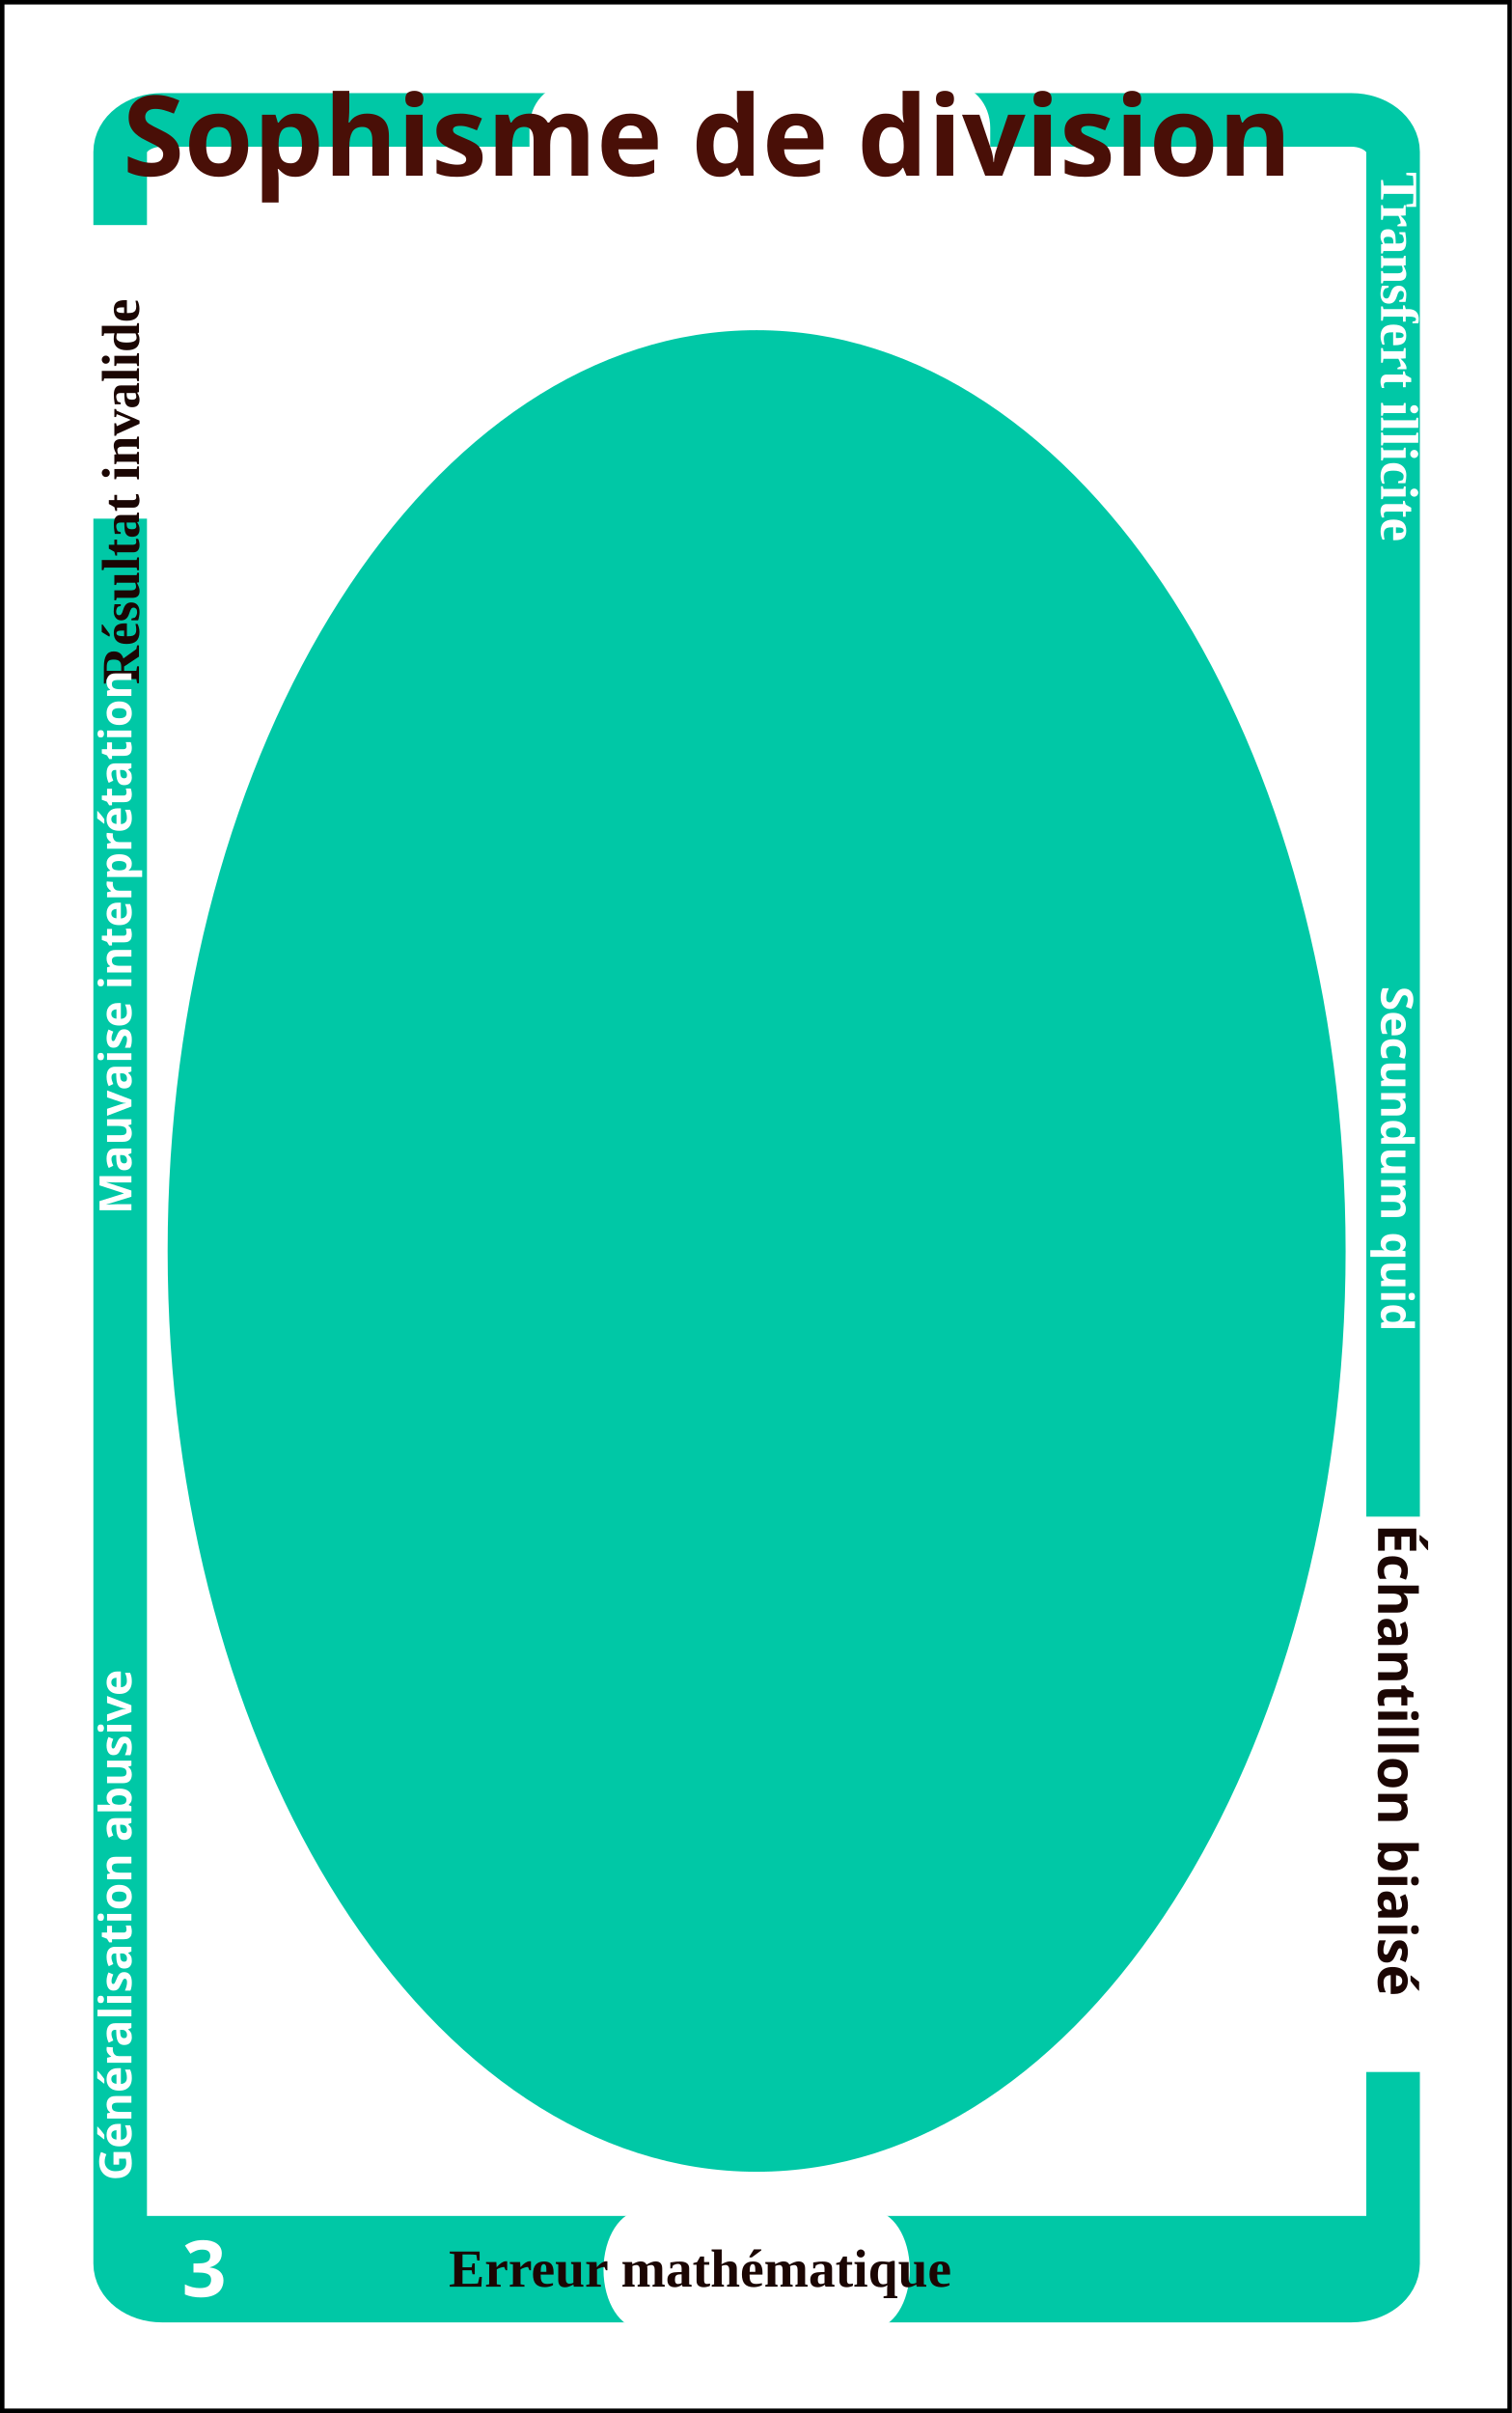
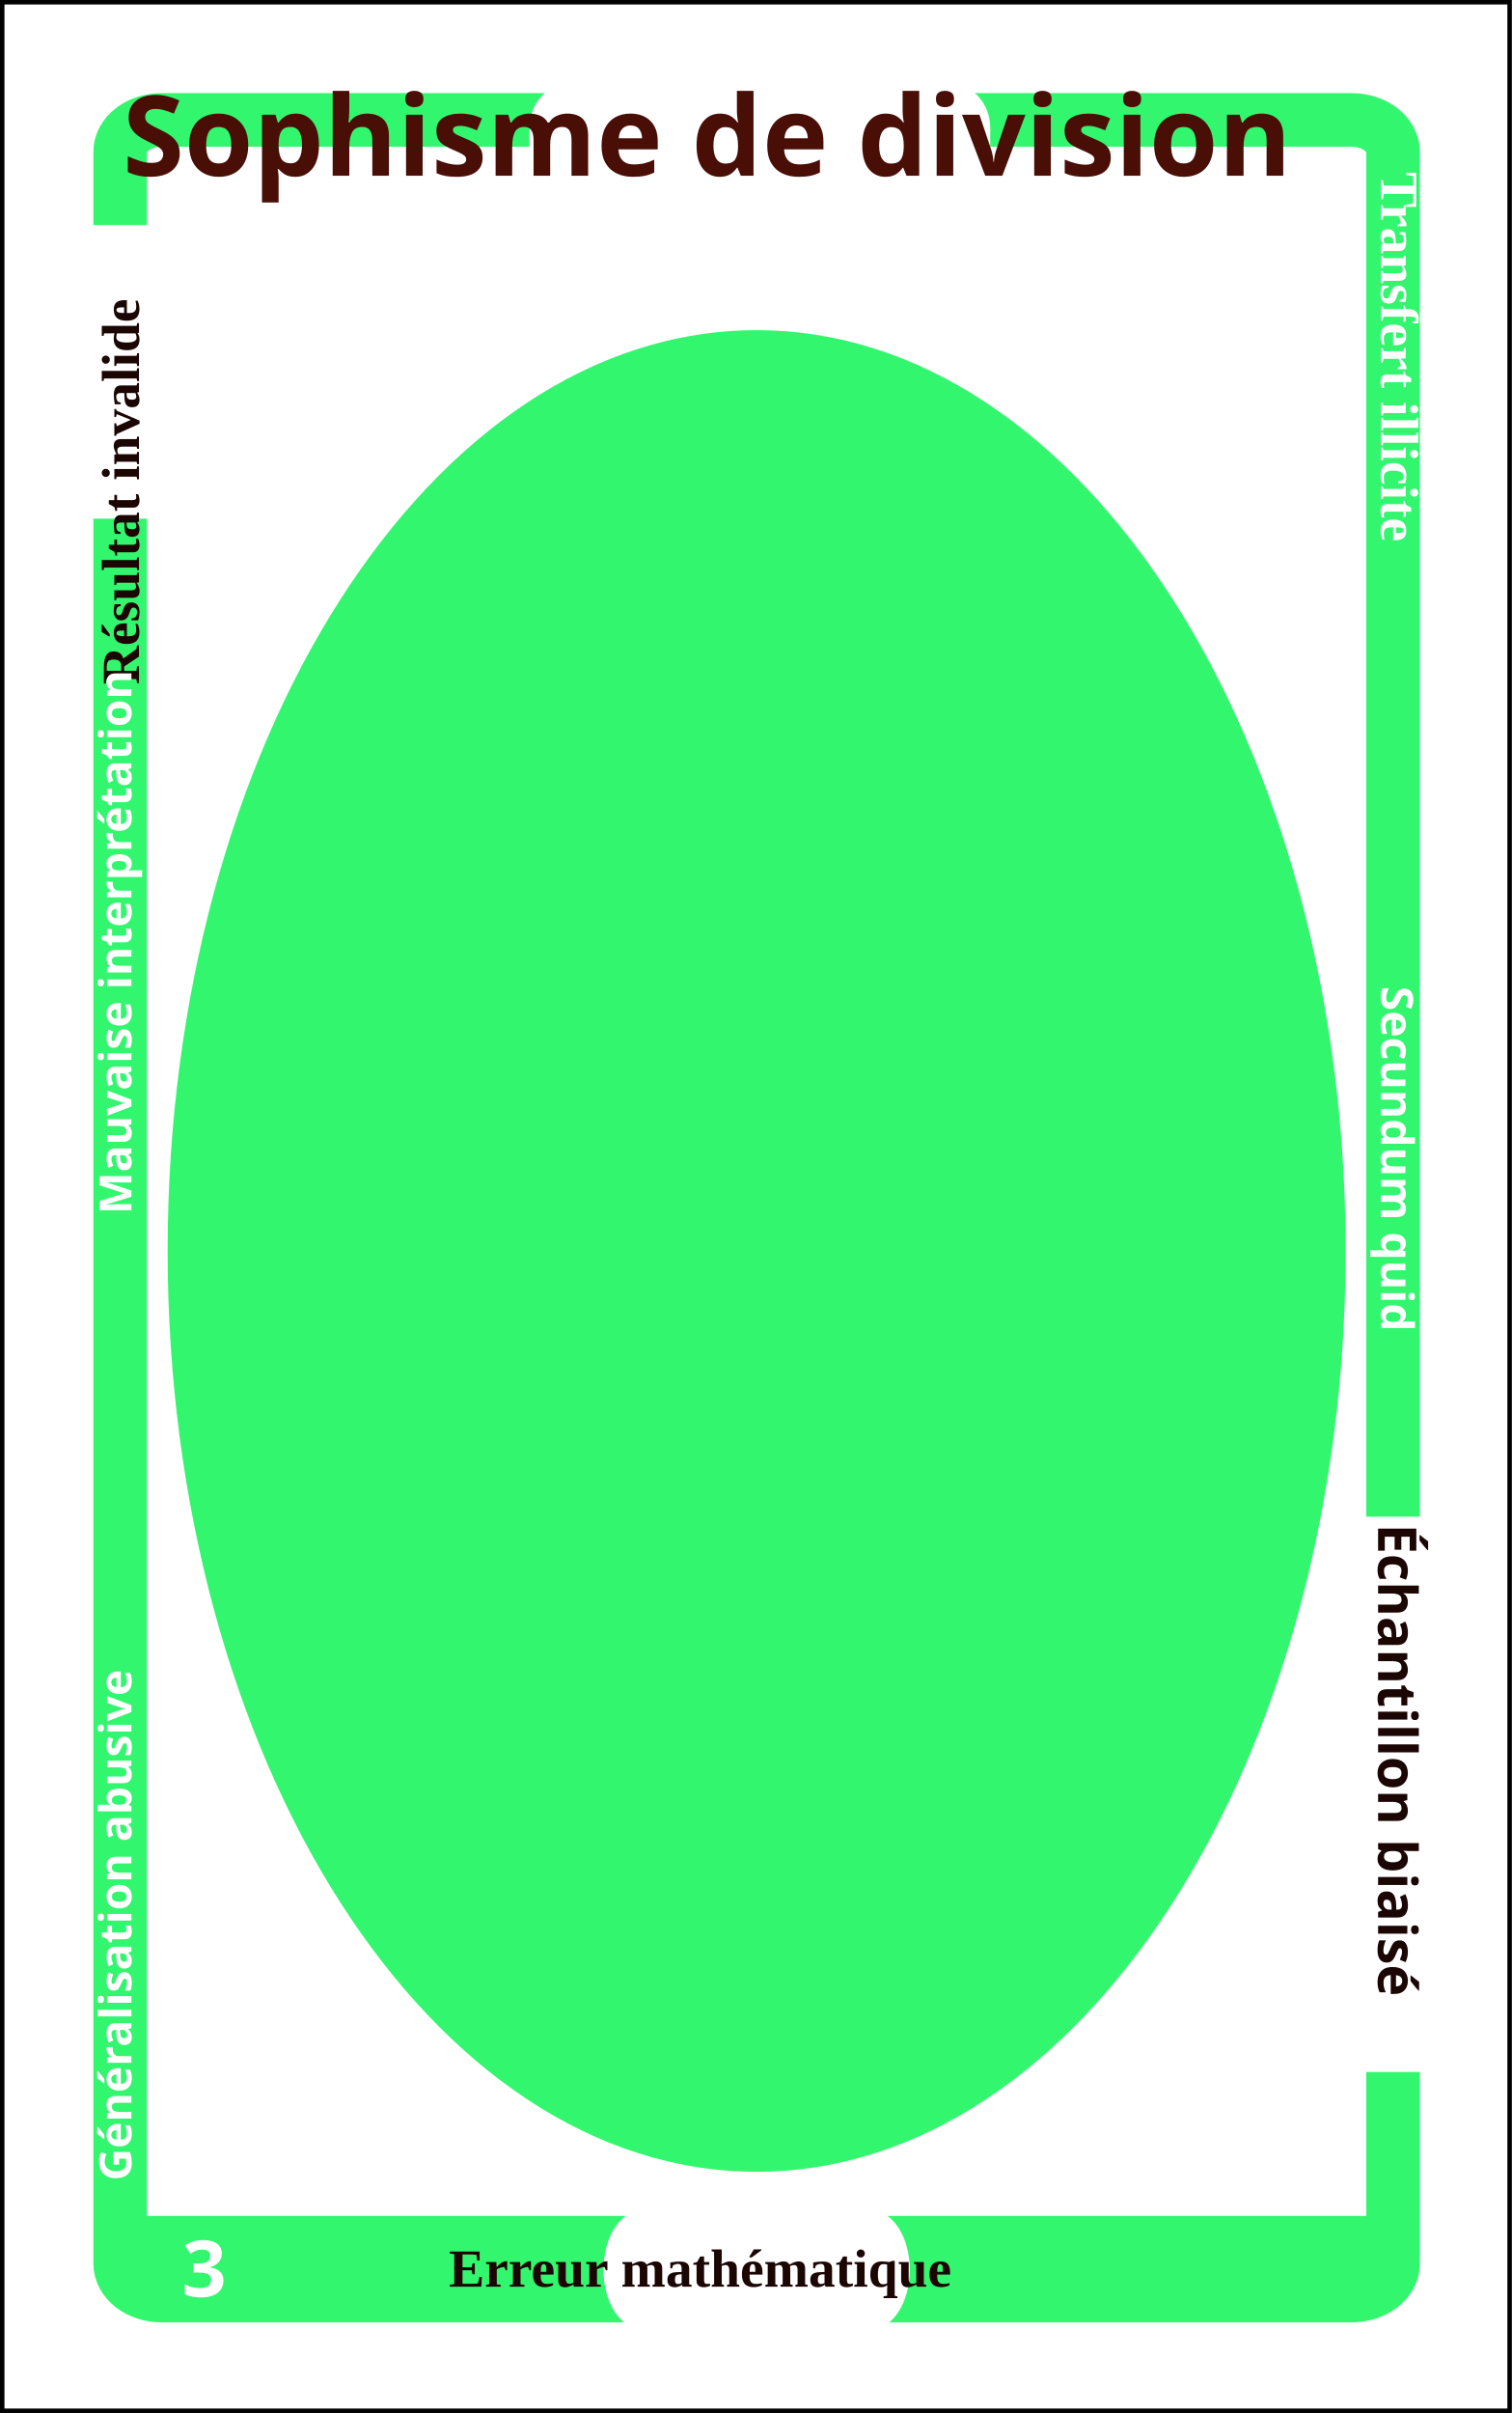
<svg xmlns="http://www.w3.org/2000/svg" height="152.428mm" id="svg6779" version="1.1" viewBox="0 0 338.5 540.1" width="95.532mm">
  <defs id="defs6781" />
  <g id="layer1" transform="translate(0,0.2302904)">
    <rect height="539.1" id="rect4326-0-3-6-4-3-2-61-6-9-9-5-0-7-0-5-8-8-9-4-5-5" style="fill:#ffffff;fill-opacity:1;stroke:#000000;stroke-opacity:1" width="337.5" x="0.5" y="0.27" />
-     <rect height="486.971" id="rect2985-3-0-7-7-6-9-6-2-0-3-5-4-5-0-77-3-1-3-5-5-4-3-9-7-0-1-8-1" rx="9.294" ry="7.161" style="fill:#ffffff;fill-opacity:1;stroke:#00c8a6;stroke-width:12;stroke-miterlimit:4;stroke-dasharray:none;stroke-dashoffset:0;stroke-opacity:1" width="285.002" x="26.906" y="26.613" />
-     <ellipse cx="169.407" cy="279.775" id="oval" rx="131.369" ry="205.595" style="fill:#00c8a6;fill-opacity:1;stroke:#00c8a6;stroke-width:1.011;stroke-opacity:1" />
+     <rect height="486.971" id="rect2985-3-0-7-7-6-9-6-2-0-3-5-4-5-0-77-3-1-3-5-5-4-3-9-7-0-1-8-1" rx="9.294" ry="7.161" style="fill:#ffffff;fill-opacity:1;stroke:#33F66F;stroke-width:12;stroke-miterlimit:4;stroke-dasharray:none;stroke-dashoffset:0;stroke-opacity:1" width="285.002" x="26.906" y="26.613" />
+     <ellipse cx="169.407" cy="279.775" id="oval" rx="131.369" ry="205.595" style="fill:#33F66F;fill-opacity:1;stroke:#33F66F;stroke-width:1.011;stroke-opacity:1" />
    <rect height="15" id="sfam_3_active" style="fill:#ffffff;fill-opacity:1;stroke:none;stroke-width:5.838;stroke-linecap:round;stroke-linejoin:bevel;stroke-miterlimit:4;stroke-dasharray:none;stroke-dashoffset:0;stroke-opacity:1" transform="rotate(90)" width="65.714" x="50.147" y="-34.05" />
    <text id="sfam_3" style="font-style:normal;font-variant:normal;font-weight:bold;font-stretch:normal;font-size:12px;line-height:0%;font-family:'Liberation Serif';-inkscape-font-specification:'Liberation Serif, Bold';font-variant-ligatures:normal;font-variant-caps:normal;font-variant-numeric:normal;font-feature-settings:normal;text-align:end;letter-spacing:0px;word-spacing:0px;writing-mode:lr-tb;text-anchor:end;fill:#1b0603;fill-opacity:1;stroke:none" transform="rotate(-90)" x="-51.644" xml:space="preserve" y="31.117">
      <tspan id="tspan4214-27-1-2-9-7-6-4-1-1-1-3-9-59-96-1-6-2-1-8-8-2-7-4-5-4-7-3-9" style="font-style:normal;font-variant:normal;font-weight:bold;font-stretch:normal;font-size:12px;line-height:1.25;font-family:'Liberation Serif';-inkscape-font-specification:'Liberation Serif, Bold';font-variant-ligatures:normal;font-variant-caps:normal;font-variant-numeric:normal;font-feature-settings:normal;text-align:end;writing-mode:lr-tb;text-anchor:end;fill:#1b0603;fill-opacity:1;stroke:none" x="-51.644" y="31.117">Résultat invalide</tspan>
    </text>
-     <rect height="17.763" id="rect5818-6-6-9-3-0-7" style="fill:#00c8a6;fill-opacity:1;stroke:none;stroke-width:0.914;stroke-linecap:round;stroke-linejoin:bevel;stroke-miterlimit:4;stroke-dasharray:none;stroke-dashoffset:0;stroke-opacity:1" width="278.215" x="30.3" y="495.762" />
+     <rect height="17.763" id="rect5818-6-6-9-3-0-7" style="fill:#33F66F;fill-opacity:1;stroke:none;stroke-width:0.914;stroke-linecap:round;stroke-linejoin:bevel;stroke-miterlimit:4;stroke-dasharray:none;stroke-dashoffset:0;stroke-opacity:1" width="278.215" x="30.3" y="495.762" />
    <text id="fam_num" style="font-style:normal;font-weight:normal;line-height:0%;font-family:sans-serif;letter-spacing:0px;word-spacing:0px;fill:#000000;fill-opacity:1;stroke:none" x="40.722" xml:space="preserve" y="513.833">
      <tspan id="tspan5667-04-4-6-18-8-8-0-0-1-5-7-0-9-2-1-9-1-5-0-3" style="font-style:normal;font-variant:normal;font-weight:bold;font-stretch:normal;font-size:17.5px;line-height:1.25;font-family:STIX;-inkscape-font-specification:'STIX Bold';fill:#ffffff" x="40.722" y="513.833">3</tspan>
    </text>
    <text id="sfam_2" style="font-style:normal;font-variant:normal;font-weight:bold;font-stretch:normal;line-height:0%;font-family:STIX;-inkscape-font-specification:'STIX Bold';letter-spacing:0px;word-spacing:0px;fill:#ffffff;fill-opacity:1;stroke:none" transform="rotate(-90)" x="-271.557" xml:space="preserve" y="29.42">
      <tspan id="tspan4214-27-1-2-9-7-6-4-1-1-1-9-8-7-7-0-88-0-1-6-8-0-3-2-6" style="font-style:normal;font-variant:normal;font-weight:bold;font-stretch:normal;font-size:10px;line-height:1.25;font-family:STIX;-inkscape-font-specification:'STIX Bold'" x="-271.557" y="29.42">Mauvaise interprétation</tspan>
    </text>
    <text id="sfam_1" style="font-style:normal;font-variant:normal;font-weight:bold;font-stretch:normal;line-height:0%;font-family:STIX;-inkscape-font-specification:'STIX Bold';letter-spacing:0px;word-spacing:0px;fill:#ffffff;fill-opacity:1;stroke:none" transform="rotate(-90)" x="-487.892" xml:space="preserve" y="29.42">
      <tspan id="tspan4214-27-1-2-9-7-6-4-1-1-1-85-8-3-3-2-9-0-8-7-9-6-4-0-4" style="font-style:normal;font-variant:normal;font-weight:bold;font-stretch:normal;font-size:10px;line-height:1.25;font-family:STIX;-inkscape-font-specification:'STIX Bold'" x="-487.892" y="29.42">Généralisation abusive</tspan>
    </text>
    <text id="ssfam_3" style="font-style:normal;font-variant:normal;font-weight:bold;font-stretch:normal;font-size:12px;line-height:0%;font-family:'Liberation Serif';-inkscape-font-specification:'Liberation Serif, Bold';font-variant-ligatures:normal;font-variant-caps:normal;font-variant-numeric:normal;font-feature-settings:normal;text-align:start;letter-spacing:0px;word-spacing:0px;writing-mode:lr-tb;text-anchor:start;fill:#500000;fill-opacity:1;stroke:none" transform="rotate(90)" x="38.247" xml:space="preserve" y="-309.221">
      <tspan id="tspan4214-27-1-2-9-7-6-4-1-1-1-3-9-59-96-1-318-6-04-1-7-5-8-9-0-1-9-3" style="font-style:normal;font-variant:normal;font-weight:bold;font-stretch:normal;font-size:12px;line-height:1.25;font-family:'Liberation Serif';-inkscape-font-specification:'Liberation Serif, Bold';font-variant-ligatures:normal;font-variant-caps:normal;font-variant-numeric:normal;font-feature-settings:normal;text-align:start;writing-mode:lr-tb;text-anchor:start;fill:#ffffff;fill-opacity:1;stroke:none" x="38.247" y="-309.221">Transfert illicite</tspan>
    </text>
    <text id="ssfam_2" style="font-style:normal;font-variant:normal;font-weight:bold;font-stretch:normal;line-height:0%;font-family:STIX;-inkscape-font-specification:'STIX Bold';letter-spacing:0px;word-spacing:0px;fill:#ffffff;fill-opacity:1;stroke:none" transform="rotate(90)" x="220.51" xml:space="preserve" y="-309.221">
      <tspan id="tspan4214-27-1-2-9-7-6-4-1-1-1-9-41-5-8-6-2-8-2-8-38-3-6-2" style="font-style:normal;font-variant:normal;font-weight:bold;font-stretch:normal;font-size:10px;line-height:1.25;font-family:STIX;-inkscape-font-specification:'STIX Bold'" x="220.51" y="-309.221">Secundum quid</tspan>
    </text>
    <rect height="15" id="ssfam_1_active" style="fill:#ffffff;fill-opacity:1;stroke:none;stroke-width:5.838;stroke-linecap:round;stroke-linejoin:bevel;stroke-miterlimit:4;stroke-dasharray:none;stroke-dashoffset:0;stroke-opacity:1" transform="rotate(90)" width="124.303" x="339.238" y="-319.45" />
    <text id="ssfam_1" style="font-style:normal;font-variant:normal;font-weight:bold;font-stretch:normal;font-size:12px;line-height:0%;font-family:STIX;-inkscape-font-specification:'STIX, Bold';font-variant-ligatures:normal;font-variant-caps:normal;font-variant-numeric:normal;font-feature-settings:normal;text-align:end;letter-spacing:0px;word-spacing:0px;writing-mode:lr-tb;text-anchor:end;fill:#1b0603;fill-opacity:1;stroke:none" transform="rotate(90)" x="462.189" xml:space="preserve" y="-308.552">
      <tspan id="tspan4214-27-1-2-9-7-6-4-1-1-1-85-85-5-76-3-4-8-7-5-1-0-2-9" style="font-style:normal;font-variant:normal;font-weight:bold;font-stretch:normal;font-size:12px;line-height:1.25;font-family:STIX;-inkscape-font-specification:'STIX, Bold';font-variant-ligatures:normal;font-variant-caps:normal;font-variant-numeric:normal;font-feature-settings:normal;text-align:end;writing-mode:lr-tb;text-anchor:end;fill:#1b0603;fill-opacity:1" x="462.189" y="-308.552">Échantillon biaisé</tspan>
    </text>
    <rect height="23.571" id="rect13148-3-36-1-5-8-4-8" rx="8.753" ry="9.778" style="fill:#ffffff;fill-opacity:1;stroke:none;stroke-width:5.838;stroke-linecap:round;stroke-linejoin:bevel;stroke-miterlimit:4;stroke-dasharray:none;stroke-dashoffset:0;stroke-opacity:1" width="103.165" x="118.548" y="18.613" />
    <text id="text" style="font-style:normal;font-variant:normal;font-weight:bold;font-stretch:normal;line-height:0%;font-family:STIX;-inkscape-font-specification:'STIX Bold';text-align:center;letter-spacing:0px;word-spacing:0px;writing-mode:lr-tb;text-anchor:middle;fill:#490f07;fill-opacity:1;stroke:none" x="169.245" xml:space="preserve" y="39.098">
      <tspan id="tspan9035" style="font-style:normal;font-variant:normal;font-weight:bold;font-stretch:normal;font-size:25px;line-height:100%;font-family:STIX;-inkscape-font-specification:'STIX Bold';text-align:center;writing-mode:lr-tb;text-anchor:middle;fill:#490f07;fill-opacity:1" x="169.245" y="39.098">Sophisme de division</tspan>
      <tspan id="tspan5336" style="font-style:normal;font-variant:normal;font-weight:bold;font-stretch:normal;font-size:25px;line-height:100%;font-family:STIX;-inkscape-font-specification:'STIX Bold';text-align:center;writing-mode:lr-tb;text-anchor:middle;fill:#490f07;fill-opacity:1" x="169.245" y="64.098" />
    </text>
    <rect height="26.429" id="rect13148-3-3-2-4-1-4-5-6" rx="8.471" ry="15" style="fill:#ffffff;fill-opacity:1;stroke:none;stroke-width:5.838;stroke-linecap:round;stroke-linejoin:bevel;stroke-miterlimit:4;stroke-dasharray:none;stroke-dashoffset:0;stroke-opacity:1" width="68.571" x="135.122" y="494.598" />
    <text id="fam_text" style="font-style:normal;font-variant:normal;font-weight:bold;font-stretch:normal;font-size:12px;line-height:0%;font-family:'Liberation Serif';-inkscape-font-specification:'Liberation Serif, Bold';font-variant-ligatures:normal;font-variant-caps:normal;font-variant-numeric:normal;font-feature-settings:normal;text-align:center;letter-spacing:0px;word-spacing:0px;writing-mode:lr-tb;text-anchor:middle;fill:#1b0603;fill-opacity:1;stroke:none" x="164.262" xml:space="preserve" y="511.593">
      <tspan id="tspan4214-27-1-2-9-7-6-4-1-5-2-3-65-0-7-6-31-5-8-5-4-6-0-1-0-5-8-1" style="font-style:normal;font-variant:normal;font-weight:bold;font-stretch:normal;font-size:12px;line-height:1.25;font-family:'Liberation Serif';-inkscape-font-specification:'Liberation Serif, Bold';font-variant-ligatures:normal;font-variant-caps:normal;font-variant-numeric:normal;font-feature-settings:normal;text-align:center;writing-mode:lr-tb;text-anchor:middle;fill:#1b0603;fill-opacity:1" x="164.262" y="511.593">Erreur mathématique</tspan>
    </text>
    <flowRoot id="desc" style="font-style:normal;font-variant:normal;font-weight:bold;font-stretch:normal;line-height:0.01%;font-family:STIX;-inkscape-font-specification:'STIX Bold';text-align:center;letter-spacing:0px;word-spacing:0px;text-anchor:middle;fill:#1b0603;fill-opacity:1;stroke:none" transform="translate(161.2056,945.1626)" xml:space="preserve">
      <flowRegion id="flowRegion5390-2-2-5-6-3-9-94-3-6-8-8-5-1-8-5-4-6-9-15-2-2">
-         <rect height="77.284" id="rect5392-7-0-4-8-6-2-8-5-84-3-3-4-2-2-3-3-0-1-9-8-5" style="font-style:normal;font-variant:normal;font-weight:bold;font-stretch:normal;font-size:15px;line-height:100%;font-family:stix;-inkscape-font-specification:'stix bold';text-align:center;text-anchor:middle;fill:#00c8a6;fill-opacity:1" width="264.064" x="-123.227" y="-557.274" />
+         <rect height="77.284" id="rect5392-7-0-4-8-6-2-8-5-84-3-3-4-2-2-3-3-0-1-9-8-5" style="font-style:normal;font-variant:normal;font-weight:bold;font-stretch:normal;font-size:15px;line-height:100%;font-family:stix;-inkscape-font-specification:'stix bold';text-align:center;text-anchor:middle;fill:#33F66F;fill-opacity:1" width="264.064" x="-123.227" y="-557.274" />
      </flowRegion>
      <flowPara id="flowPara5394-0-2-4-9-0-06-12-6-8-2-1-8-0-3-8-0-7-0-8-9-1" style="font-style:normal;font-variant:normal;font-weight:bold;font-stretch:normal;font-size:15px;line-height:100%;font-family:STIX;-inkscape-font-specification:'STIX Bold';text-align:center;text-anchor:middle;fill:#1b0603;fill-opacity:1">Vous attribuez les qualités d'un ensemble à chacun de ses éléments.</flowPara>
    </flowRoot>
    <flowRoot id="example" style="font-style:normal;font-variant:normal;font-weight:bold;font-stretch:normal;line-height:0.01%;font-family:STIX;-inkscape-font-specification:'STIX Bold';text-align:center;letter-spacing:0px;word-spacing:0px;text-anchor:middle;fill:#1b0603;fill-opacity:1;stroke:none" transform="translate(158.9315,1003.48)" xml:space="preserve">
      <flowRegion id="flowRegion5390-2-2-5-6-3-9-94-3-17-8-6-9-1-6-0-9-6-1-59-1-8-7">
-         <rect height="48.064" id="rect5392-7-0-4-8-6-2-8-5-7-1-2-6-5-5-9-91-21-0-4-0-0-1" style="font-style:normal;font-variant:normal;font-weight:bold;font-stretch:normal;font-size:15px;line-height:100%;font-family:stix;-inkscape-font-specification:'stix bold';text-align:center;text-anchor:middle;fill:#00c8a6;fill-opacity:1;stroke-width:0.578" width="267.68" x="-123.227" y="-557.274" />
+         <rect height="48.064" id="rect5392-7-0-4-8-6-2-8-5-7-1-2-6-5-5-9-91-21-0-4-0-0-1" style="font-style:normal;font-variant:normal;font-weight:bold;font-stretch:normal;font-size:15px;line-height:100%;font-family:stix;-inkscape-font-specification:'stix bold';text-align:center;text-anchor:middle;fill:#33F66F;fill-opacity:1;stroke-width:0.578" width="267.68" x="-123.227" y="-557.274" />
      </flowRegion>
-       <flowPara id="flowPara5394-0-2-4-9-0-06-12-6-9-2-2-4-4-0-4-4-2-1-8-30-2-3" style="font-style:italic;font-variant:normal;font-weight:bold;font-stretch:normal;font-size:12.5px;line-height:100%;font-family:STIX;-inkscape-font-specification:'STIX Bold Italic';text-align:center;text-anchor:middle;fill:#1b0603;fill-opacity:1">Les tigres royaux sont voués à disparaître prématurément ; ce tigre royal mourra donc jeune.</flowPara>
+       <flowPara id="flowPara5394-0-2-4-9-0-06-12-6-9-2-2-4-4-0-4-4-2-1-8-30-2-3" style="font-style:italic;font-variant:normal;font-weight:bold;font-stretch:normal;font-size:12.5px;line-height:100%;font-family:STIX;-inkscape-font-specification:'STIX Bold Italic';text-align:center;text-anchor:middle;fill:#1b0603;fill-opacity:1">Les tigres royaux sont voués à disparaître prématurément; ce tigre royal mourra donc jeune.</flowPara>
    </flowRoot>
    <g id="illustration" transform="translate(-6.802157,-67.33679)" />
  </g>
</svg>
